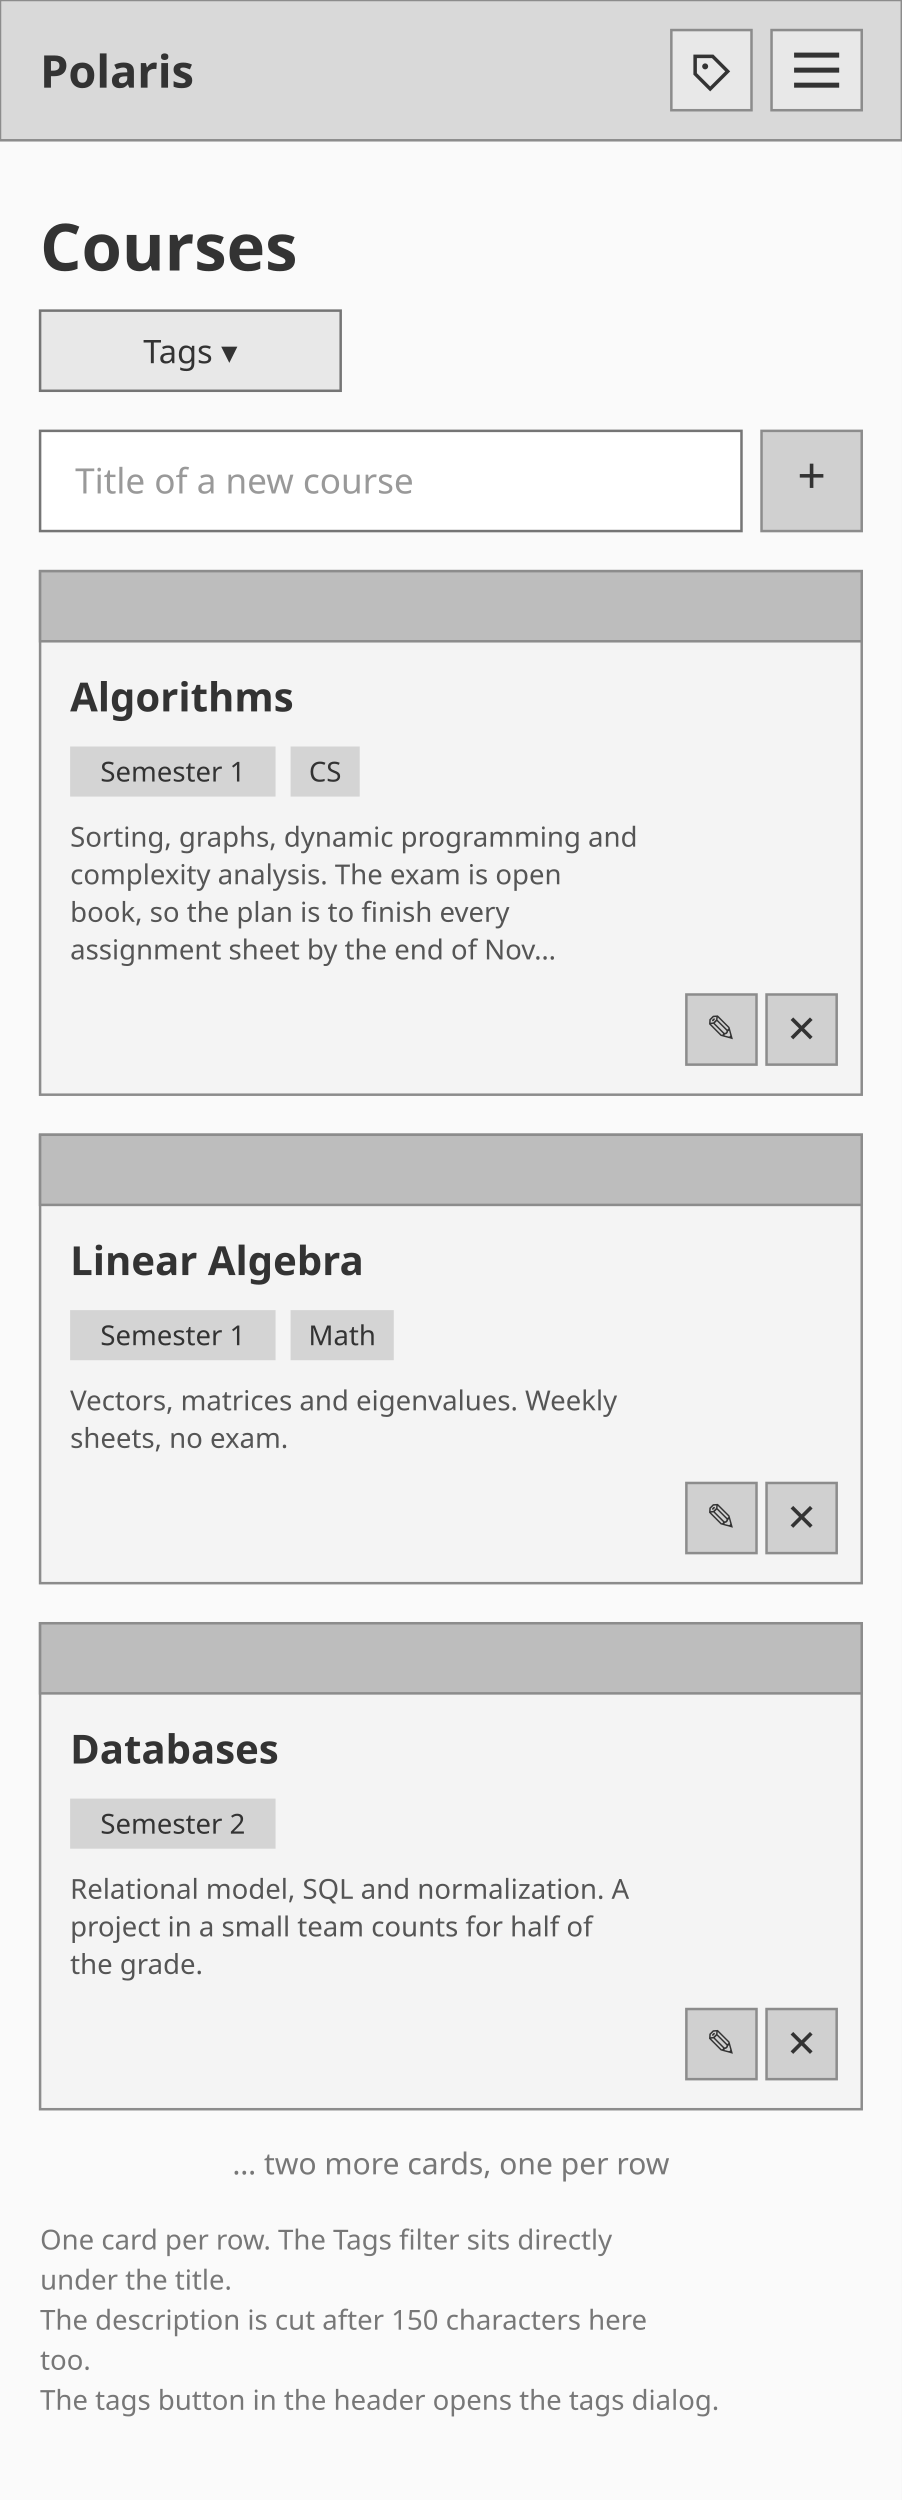
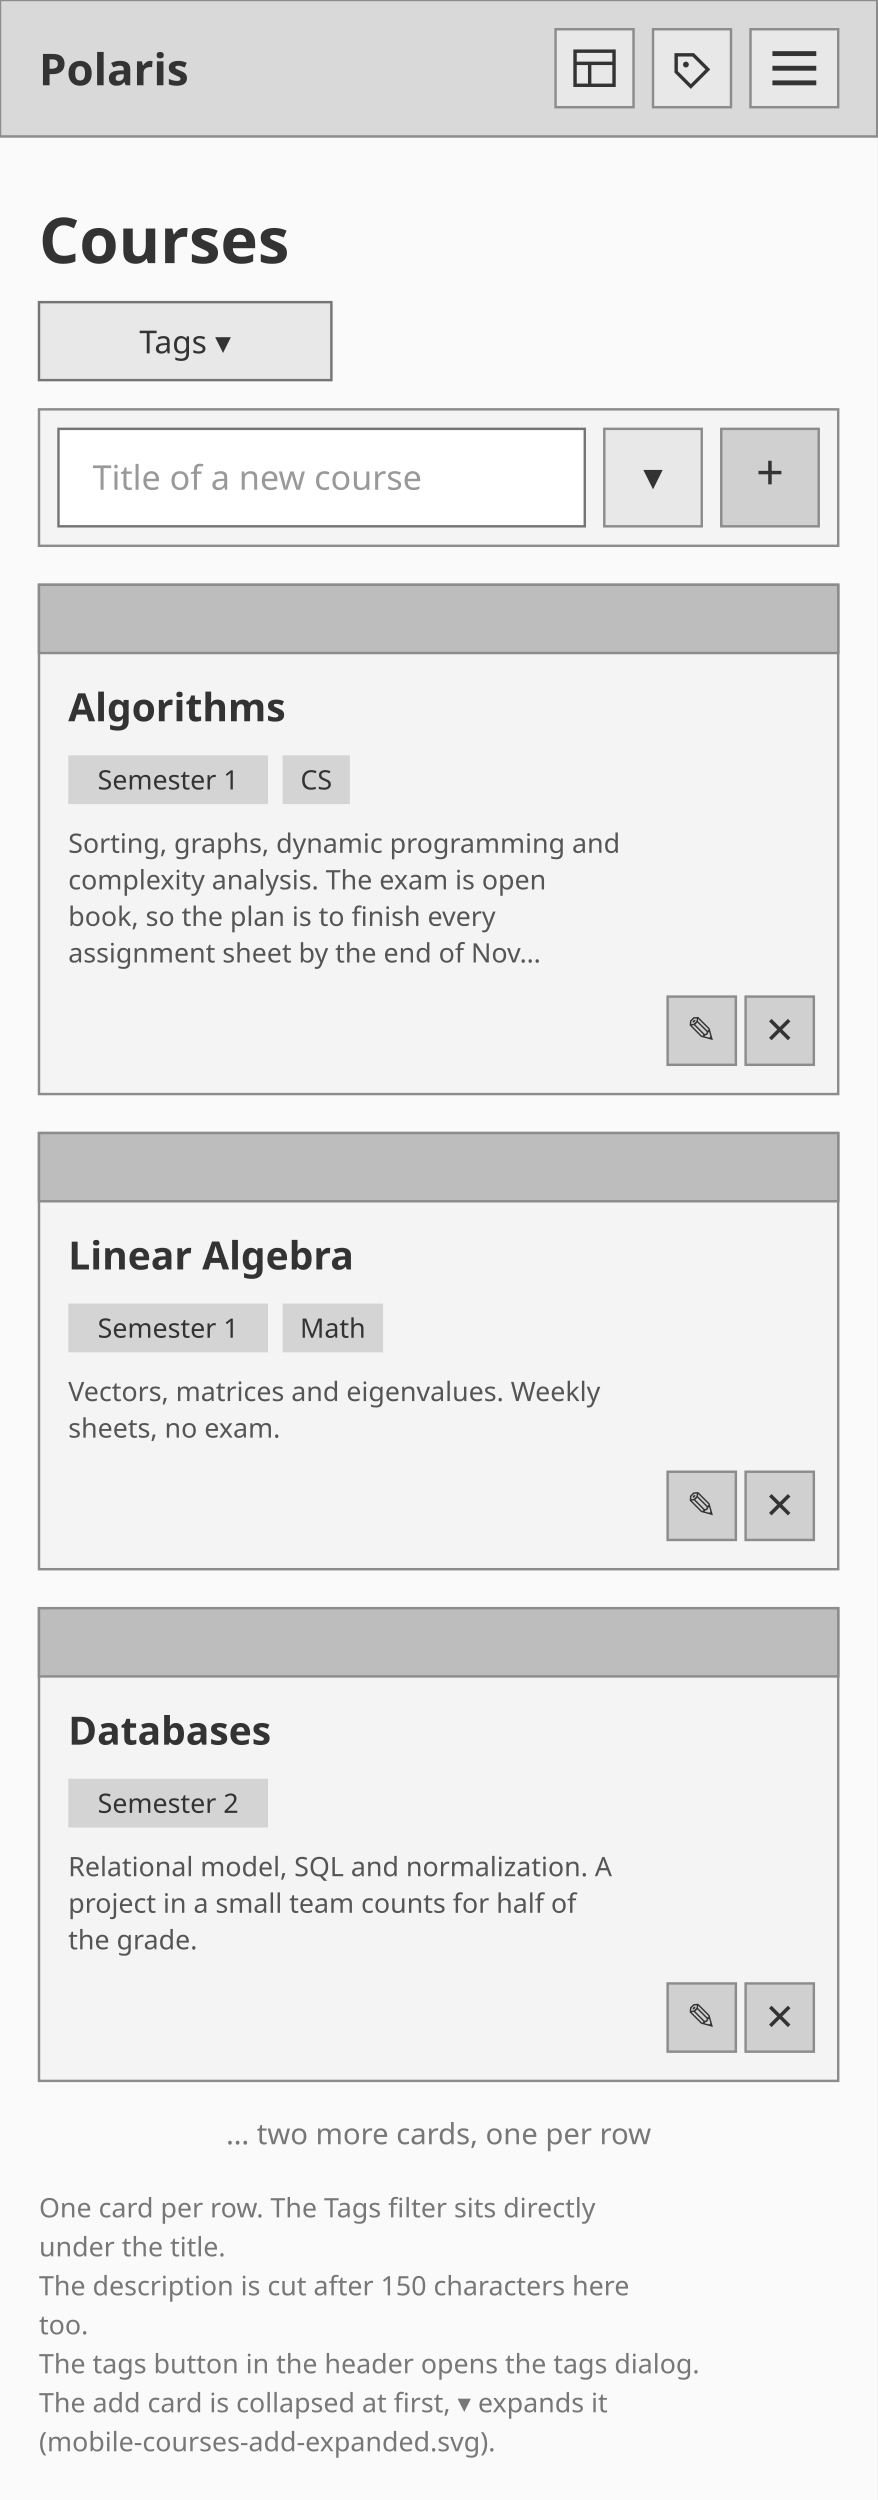
- <svg xmlns="http://www.w3.org/2000/svg" viewBox="0 0 360 998" width="360" height="998" font-family="sans-serif">
-   <rect x="0" y="0" width="360" height="998" fill="#fafafa" stroke="none" />
+ <svg xmlns="http://www.w3.org/2000/svg" viewBox="0 0 360 1026" width="360" height="1026" font-family="sans-serif">
+   <rect x="0" y="0" width="360" height="1026" fill="#fafafa" stroke="none" />
  <rect x="0" y="0" width="360" height="56" fill="#d9d9d9" stroke="#8c8c8c" />
  <text x="16" y="35" font-size="18" text-anchor="start" font-weight="bold" fill="#333">Polaris</text>
+   <rect x="228" y="12" width="32" height="32" fill="#e8e8e8" stroke="#8c8c8c" />
+   <rect x="236" y="21" width="16" height="14" fill="none" stroke="#333" stroke-width="1.4" />
+   <line x1="236" y1="26" x2="252" y2="26" stroke="#333" stroke-width="1.4" />
+   <line x1="242" y1="26" x2="242" y2="35" stroke="#333" stroke-width="1.4" />
  <rect x="268" y="12" width="32" height="32" fill="#e8e8e8" stroke="#8c8c8c" />
  <path d="M277.5 22.5h7l6 6-7 7-6-6z" fill="none" stroke="#333" stroke-width="1.4" />
  <circle cx="281.5" cy="26.5" r="1.2" fill="#333" />
  <rect x="308" y="12" width="36" height="32" fill="#e8e8e8" stroke="#8c8c8c" />
  <line x1="317" y1="22" x2="335" y2="22" stroke="#333" stroke-width="2" />
  <line x1="317" y1="28" x2="335" y2="28" stroke="#333" stroke-width="2" />
  <line x1="317" y1="34" x2="335" y2="34" stroke="#333" stroke-width="2" />
  <text x="16" y="108" font-size="26" text-anchor="start" font-weight="bold" fill="#333">Courses</text>
  <rect x="16" y="124" width="120" height="32" fill="#e8e8e8" stroke="#757575" />
  <text x="76" y="145" font-size="13" text-anchor="middle" font-weight="normal" fill="#333">Tags  ▾</text>
-   <rect x="16" y="172" width="280" height="40" fill="#ffffff" stroke="#757575" />
-   <text x="30" y="197" font-size="14" text-anchor="start" font-weight="normal" fill="#999">Title of a new course</text>
-   <rect x="304" y="172" width="40" height="40" fill="#d0d0d0" stroke="#8c8c8c" />
-   <text x="324" y="197" font-size="20" text-anchor="middle" font-weight="normal" fill="#333">+</text>
-   <rect x="16" y="228" width="328" height="209" fill="#f4f4f4" stroke="#8c8c8c" />
-   <rect x="16" y="228" width="328" height="28" fill="#bdbdbd" stroke="#8c8c8c" />
-   <text x="28" y="284" font-size="16" text-anchor="start" font-weight="bold" fill="#333">Algorithms</text>
-   <rect x="28" y="298" width="82" height="20" fill="#d4d4d4" stroke="none" />
-   <text x="69" y="312" font-size="11" text-anchor="middle" font-weight="normal" fill="#333">Semester 1</text>
-   <rect x="116" y="298" width="27.6" height="20" fill="#d4d4d4" stroke="none" />
-   <text x="129.8" y="312" font-size="11" text-anchor="middle" font-weight="normal" fill="#333">CS</text>
-   <text x="28" y="338" font-size="11" text-anchor="start" font-weight="normal" fill="#555">Sorting, graphs, dynamic programming and</text>
-   <text x="28" y="353" font-size="11" text-anchor="start" font-weight="normal" fill="#555">complexity analysis. The exam is open</text>
-   <text x="28" y="368" font-size="11" text-anchor="start" font-weight="normal" fill="#555">book, so the plan is to finish every</text>
-   <text x="28" y="383" font-size="11" text-anchor="start" font-weight="normal" fill="#555">assignment sheet by the end of Nov…</text>
-   <rect x="274" y="397" width="28" height="28" fill="#d0d0d0" stroke="#8c8c8c" />
-   <text x="288" y="416" font-size="15" text-anchor="middle" font-weight="normal" fill="#333">✎</text>
-   <rect x="306" y="397" width="28" height="28" fill="#d0d0d0" stroke="#8c8c8c" />
-   <text x="320" y="416" font-size="15" text-anchor="middle" font-weight="normal" fill="#333">✕</text>
-   <rect x="16" y="453" width="328" height="179" fill="#f4f4f4" stroke="#8c8c8c" />
-   <rect x="16" y="453" width="328" height="28" fill="#bdbdbd" stroke="#8c8c8c" />
-   <text x="28" y="509" font-size="16" text-anchor="start" font-weight="bold" fill="#333">Linear Algebra</text>
-   <rect x="28" y="523" width="82" height="20" fill="#d4d4d4" stroke="none" />
-   <text x="69" y="537" font-size="11" text-anchor="middle" font-weight="normal" fill="#333">Semester 1</text>
-   <rect x="116" y="523" width="41.2" height="20" fill="#d4d4d4" stroke="none" />
-   <text x="136.6" y="537" font-size="11" text-anchor="middle" font-weight="normal" fill="#333">Math</text>
-   <text x="28" y="563" font-size="11" text-anchor="start" font-weight="normal" fill="#555">Vectors, matrices and eigenvalues. Weekly</text>
-   <text x="28" y="578" font-size="11" text-anchor="start" font-weight="normal" fill="#555">sheets, no exam.</text>
-   <rect x="274" y="592" width="28" height="28" fill="#d0d0d0" stroke="#8c8c8c" />
-   <text x="288" y="611" font-size="15" text-anchor="middle" font-weight="normal" fill="#333">✎</text>
-   <rect x="306" y="592" width="28" height="28" fill="#d0d0d0" stroke="#8c8c8c" />
-   <text x="320" y="611" font-size="15" text-anchor="middle" font-weight="normal" fill="#333">✕</text>
-   <rect x="16" y="648" width="328" height="194" fill="#f4f4f4" stroke="#8c8c8c" />
-   <rect x="16" y="648" width="328" height="28" fill="#bdbdbd" stroke="#8c8c8c" />
-   <text x="28" y="704" font-size="16" text-anchor="start" font-weight="bold" fill="#333">Databases</text>
-   <rect x="28" y="718" width="82" height="20" fill="#d4d4d4" stroke="none" />
-   <text x="69" y="732" font-size="11" text-anchor="middle" font-weight="normal" fill="#333">Semester 2</text>
-   <text x="28" y="758" font-size="11" text-anchor="start" font-weight="normal" fill="#555">Relational model, SQL and normalization. A</text>
-   <text x="28" y="773" font-size="11" text-anchor="start" font-weight="normal" fill="#555">project in a small team counts for half of</text>
-   <text x="28" y="788" font-size="11" text-anchor="start" font-weight="normal" fill="#555">the grade.</text>
-   <rect x="274" y="802" width="28" height="28" fill="#d0d0d0" stroke="#8c8c8c" />
-   <text x="288" y="821" font-size="15" text-anchor="middle" font-weight="normal" fill="#333">✎</text>
-   <rect x="306" y="802" width="28" height="28" fill="#d0d0d0" stroke="#8c8c8c" />
-   <text x="320" y="821" font-size="15" text-anchor="middle" font-weight="normal" fill="#333">✕</text>
-   <text x="180" y="868" font-size="12" text-anchor="middle" font-weight="normal" fill="#777">…  two more cards, one per row</text>
-   <text x="16" y="898" font-size="11" text-anchor="start" font-weight="normal" fill="#777">One card per row. The Tags filter sits directly</text>
-   <text x="16" y="914" font-size="11" text-anchor="start" font-weight="normal" fill="#777">under the title.</text>
-   <text x="16" y="930" font-size="11" text-anchor="start" font-weight="normal" fill="#777">The description is cut after 150 characters here</text>
-   <text x="16" y="946" font-size="11" text-anchor="start" font-weight="normal" fill="#777">too.</text>
-   <text x="16" y="962" font-size="11" text-anchor="start" font-weight="normal" fill="#777">The tags button in the header opens the tags dialog.</text>
+   <rect x="16" y="168" width="328" height="56" fill="#f4f4f4" stroke="#8c8c8c" />
+   <rect x="24" y="176" width="216" height="40" fill="#ffffff" stroke="#757575" />
+   <text x="38" y="201" font-size="14" text-anchor="start" font-weight="normal" fill="#999">Title of a new course</text>
+   <rect x="248" y="176" width="40" height="40" fill="#e8e8e8" stroke="#8c8c8c" />
+   <text x="268" y="201" font-size="16" text-anchor="middle" font-weight="normal" fill="#333">▾</text>
+   <rect x="296" y="176" width="40" height="40" fill="#d0d0d0" stroke="#8c8c8c" />
+   <text x="316" y="201" font-size="20" text-anchor="middle" font-weight="normal" fill="#333">+</text>
+   <rect x="16" y="240" width="328" height="209" fill="#f4f4f4" stroke="#8c8c8c" />
+   <rect x="16" y="240" width="328" height="28" fill="#bdbdbd" stroke="#8c8c8c" />
+   <text x="28" y="296" font-size="16" text-anchor="start" font-weight="bold" fill="#333">Algorithms</text>
+   <rect x="28" y="310" width="82" height="20" fill="#d4d4d4" stroke="none" />
+   <text x="69" y="324" font-size="11" text-anchor="middle" font-weight="normal" fill="#333">Semester 1</text>
+   <rect x="116" y="310" width="27.6" height="20" fill="#d4d4d4" stroke="none" />
+   <text x="129.8" y="324" font-size="11" text-anchor="middle" font-weight="normal" fill="#333">CS</text>
+   <text x="28" y="350" font-size="11" text-anchor="start" font-weight="normal" fill="#555">Sorting, graphs, dynamic programming and</text>
+   <text x="28" y="365" font-size="11" text-anchor="start" font-weight="normal" fill="#555">complexity analysis. The exam is open</text>
+   <text x="28" y="380" font-size="11" text-anchor="start" font-weight="normal" fill="#555">book, so the plan is to finish every</text>
+   <text x="28" y="395" font-size="11" text-anchor="start" font-weight="normal" fill="#555">assignment sheet by the end of Nov…</text>
+   <rect x="274" y="409" width="28" height="28" fill="#d0d0d0" stroke="#8c8c8c" />
+   <text x="288" y="428" font-size="15" text-anchor="middle" font-weight="normal" fill="#333">✎</text>
+   <rect x="306" y="409" width="28" height="28" fill="#d0d0d0" stroke="#8c8c8c" />
+   <text x="320" y="428" font-size="15" text-anchor="middle" font-weight="normal" fill="#333">✕</text>
+   <rect x="16" y="465" width="328" height="179" fill="#f4f4f4" stroke="#8c8c8c" />
+   <rect x="16" y="465" width="328" height="28" fill="#bdbdbd" stroke="#8c8c8c" />
+   <text x="28" y="521" font-size="16" text-anchor="start" font-weight="bold" fill="#333">Linear Algebra</text>
+   <rect x="28" y="535" width="82" height="20" fill="#d4d4d4" stroke="none" />
+   <text x="69" y="549" font-size="11" text-anchor="middle" font-weight="normal" fill="#333">Semester 1</text>
+   <rect x="116" y="535" width="41.2" height="20" fill="#d4d4d4" stroke="none" />
+   <text x="136.6" y="549" font-size="11" text-anchor="middle" font-weight="normal" fill="#333">Math</text>
+   <text x="28" y="575" font-size="11" text-anchor="start" font-weight="normal" fill="#555">Vectors, matrices and eigenvalues. Weekly</text>
+   <text x="28" y="590" font-size="11" text-anchor="start" font-weight="normal" fill="#555">sheets, no exam.</text>
+   <rect x="274" y="604" width="28" height="28" fill="#d0d0d0" stroke="#8c8c8c" />
+   <text x="288" y="623" font-size="15" text-anchor="middle" font-weight="normal" fill="#333">✎</text>
+   <rect x="306" y="604" width="28" height="28" fill="#d0d0d0" stroke="#8c8c8c" />
+   <text x="320" y="623" font-size="15" text-anchor="middle" font-weight="normal" fill="#333">✕</text>
+   <rect x="16" y="660" width="328" height="194" fill="#f4f4f4" stroke="#8c8c8c" />
+   <rect x="16" y="660" width="328" height="28" fill="#bdbdbd" stroke="#8c8c8c" />
+   <text x="28" y="716" font-size="16" text-anchor="start" font-weight="bold" fill="#333">Databases</text>
+   <rect x="28" y="730" width="82" height="20" fill="#d4d4d4" stroke="none" />
+   <text x="69" y="744" font-size="11" text-anchor="middle" font-weight="normal" fill="#333">Semester 2</text>
+   <text x="28" y="770" font-size="11" text-anchor="start" font-weight="normal" fill="#555">Relational model, SQL and normalization. A</text>
+   <text x="28" y="785" font-size="11" text-anchor="start" font-weight="normal" fill="#555">project in a small team counts for half of</text>
+   <text x="28" y="800" font-size="11" text-anchor="start" font-weight="normal" fill="#555">the grade.</text>
+   <rect x="274" y="814" width="28" height="28" fill="#d0d0d0" stroke="#8c8c8c" />
+   <text x="288" y="833" font-size="15" text-anchor="middle" font-weight="normal" fill="#333">✎</text>
+   <rect x="306" y="814" width="28" height="28" fill="#d0d0d0" stroke="#8c8c8c" />
+   <text x="320" y="833" font-size="15" text-anchor="middle" font-weight="normal" fill="#333">✕</text>
+   <text x="180" y="880" font-size="12" text-anchor="middle" font-weight="normal" fill="#777">…  two more cards, one per row</text>
+   <text x="16" y="910" font-size="11" text-anchor="start" font-weight="normal" fill="#777">One card per row. The Tags filter sits directly</text>
+   <text x="16" y="926" font-size="11" text-anchor="start" font-weight="normal" fill="#777">under the title.</text>
+   <text x="16" y="942" font-size="11" text-anchor="start" font-weight="normal" fill="#777">The description is cut after 150 characters here</text>
+   <text x="16" y="958" font-size="11" text-anchor="start" font-weight="normal" fill="#777">too.</text>
+   <text x="16" y="974" font-size="11" text-anchor="start" font-weight="normal" fill="#777">The tags button in the header opens the tags dialog.</text>
+   <text x="16" y="990" font-size="11" text-anchor="start" font-weight="normal" fill="#777">The add card is collapsed at first, ▾ expands it</text>
+   <text x="16" y="1006" font-size="11" text-anchor="start" font-weight="normal" fill="#777">(mobile-courses-add-expanded.svg).</text>
</svg>
